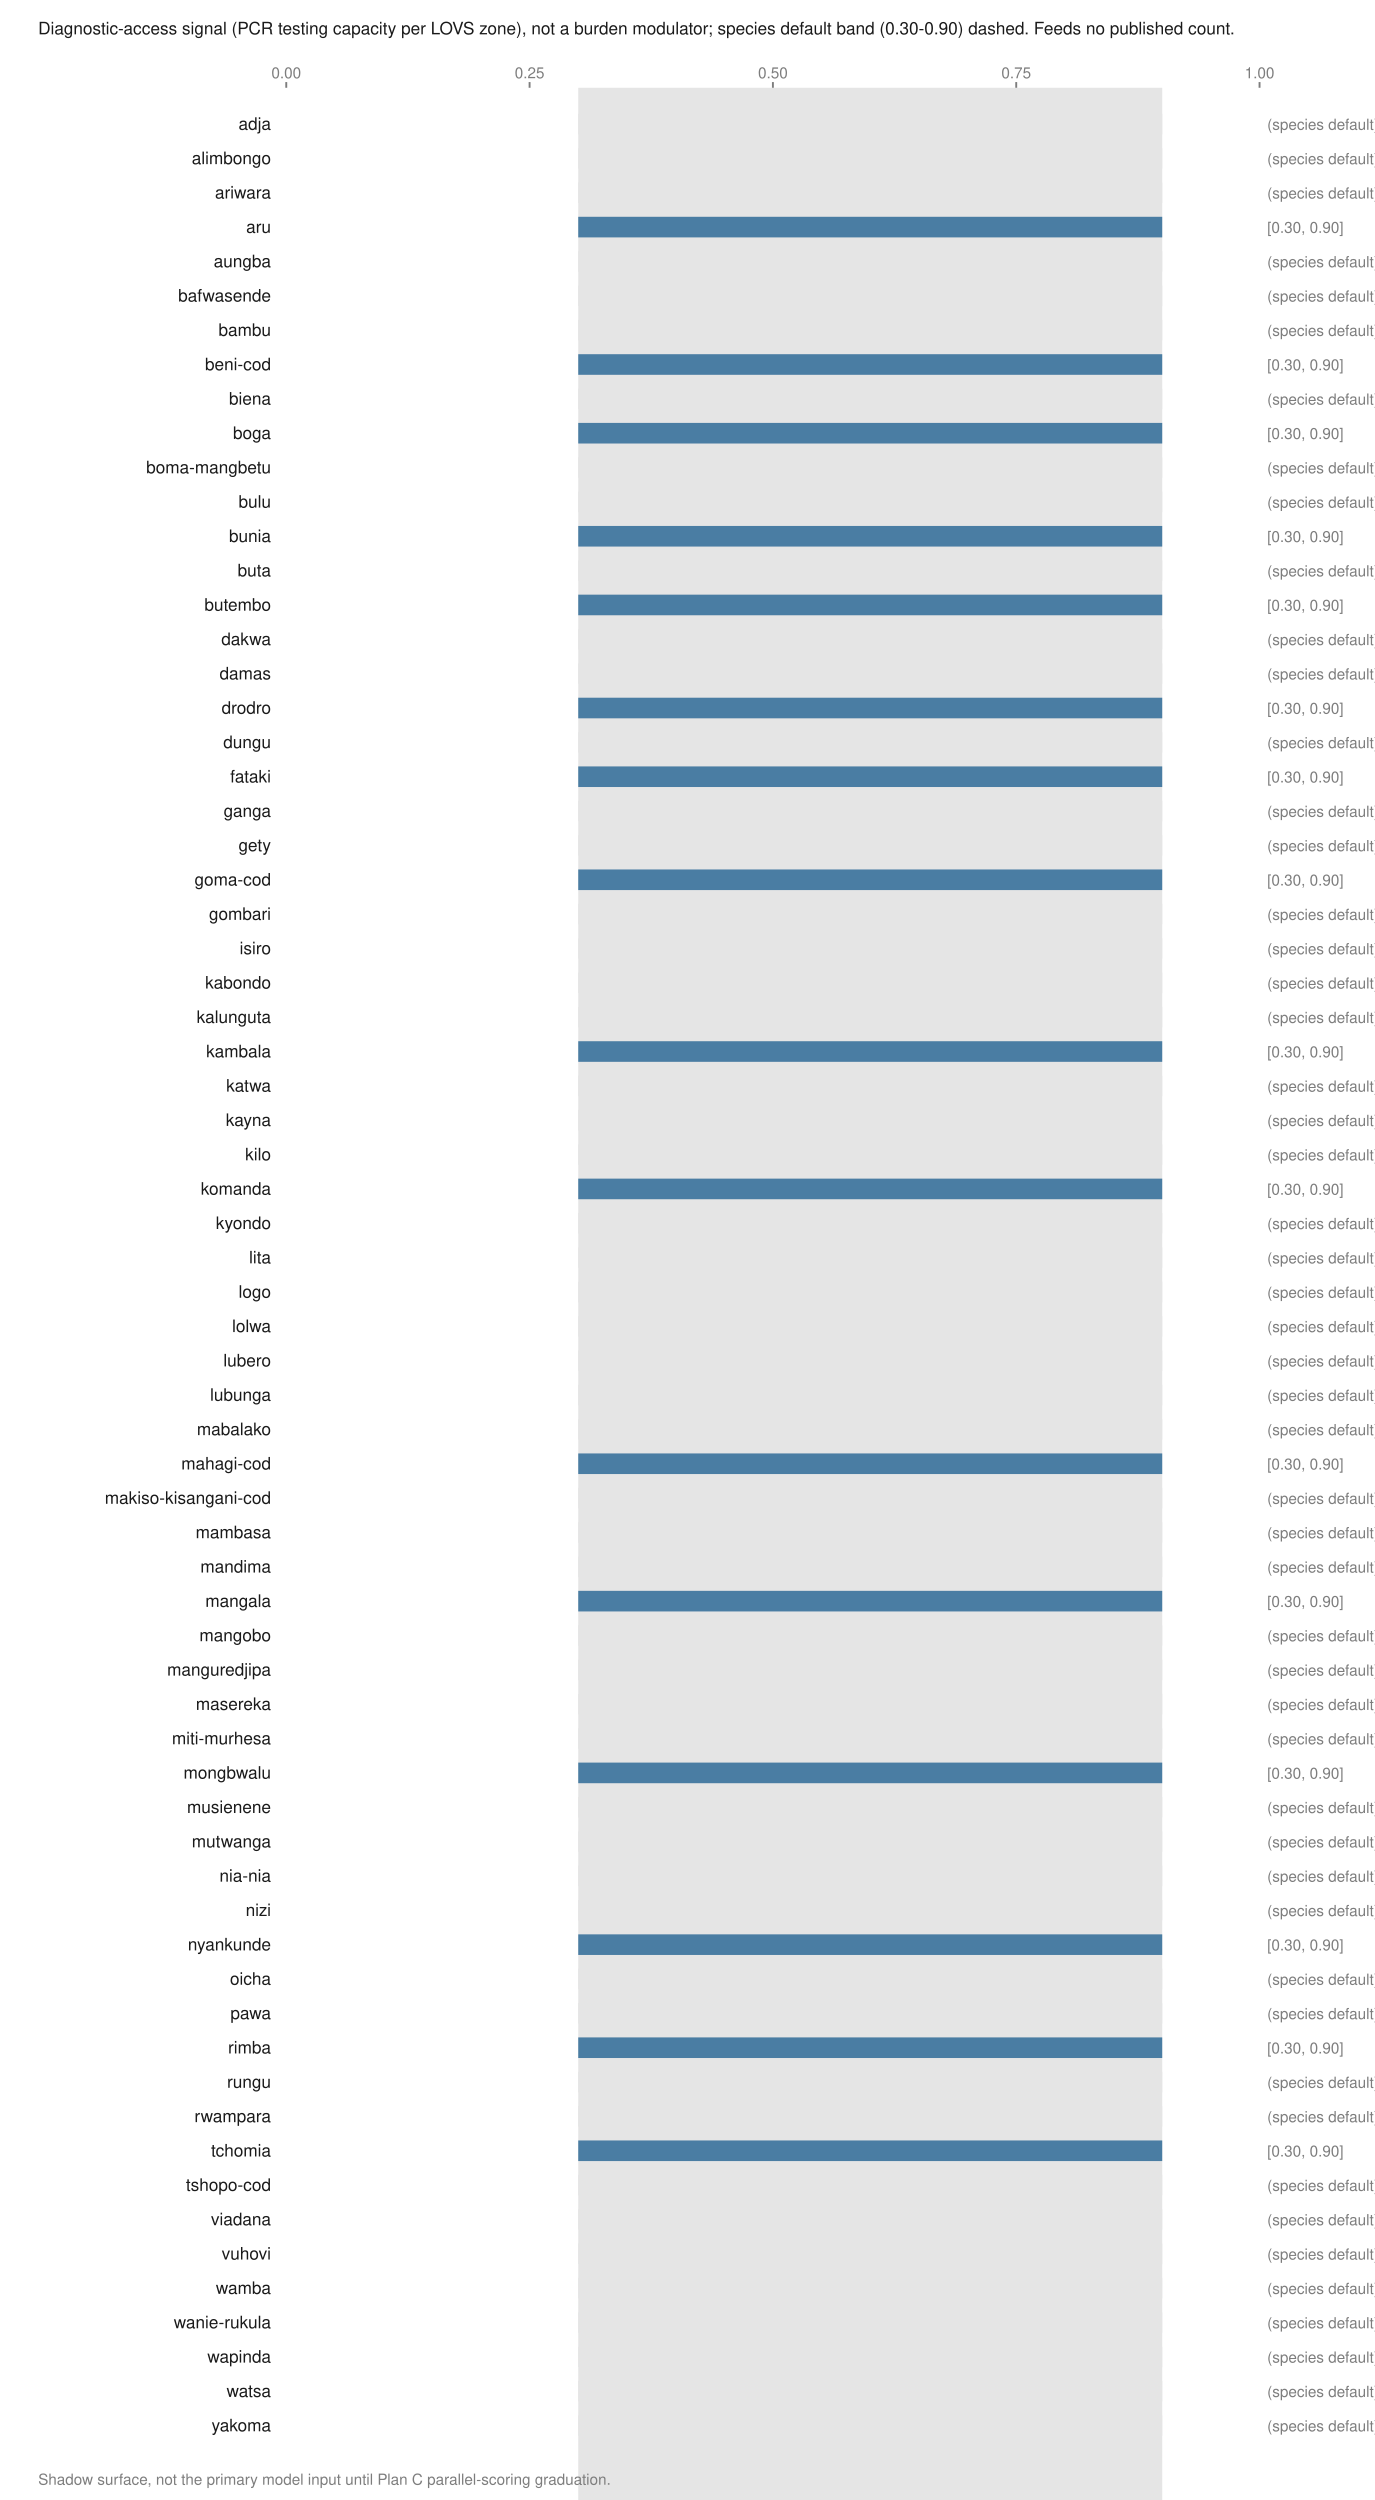
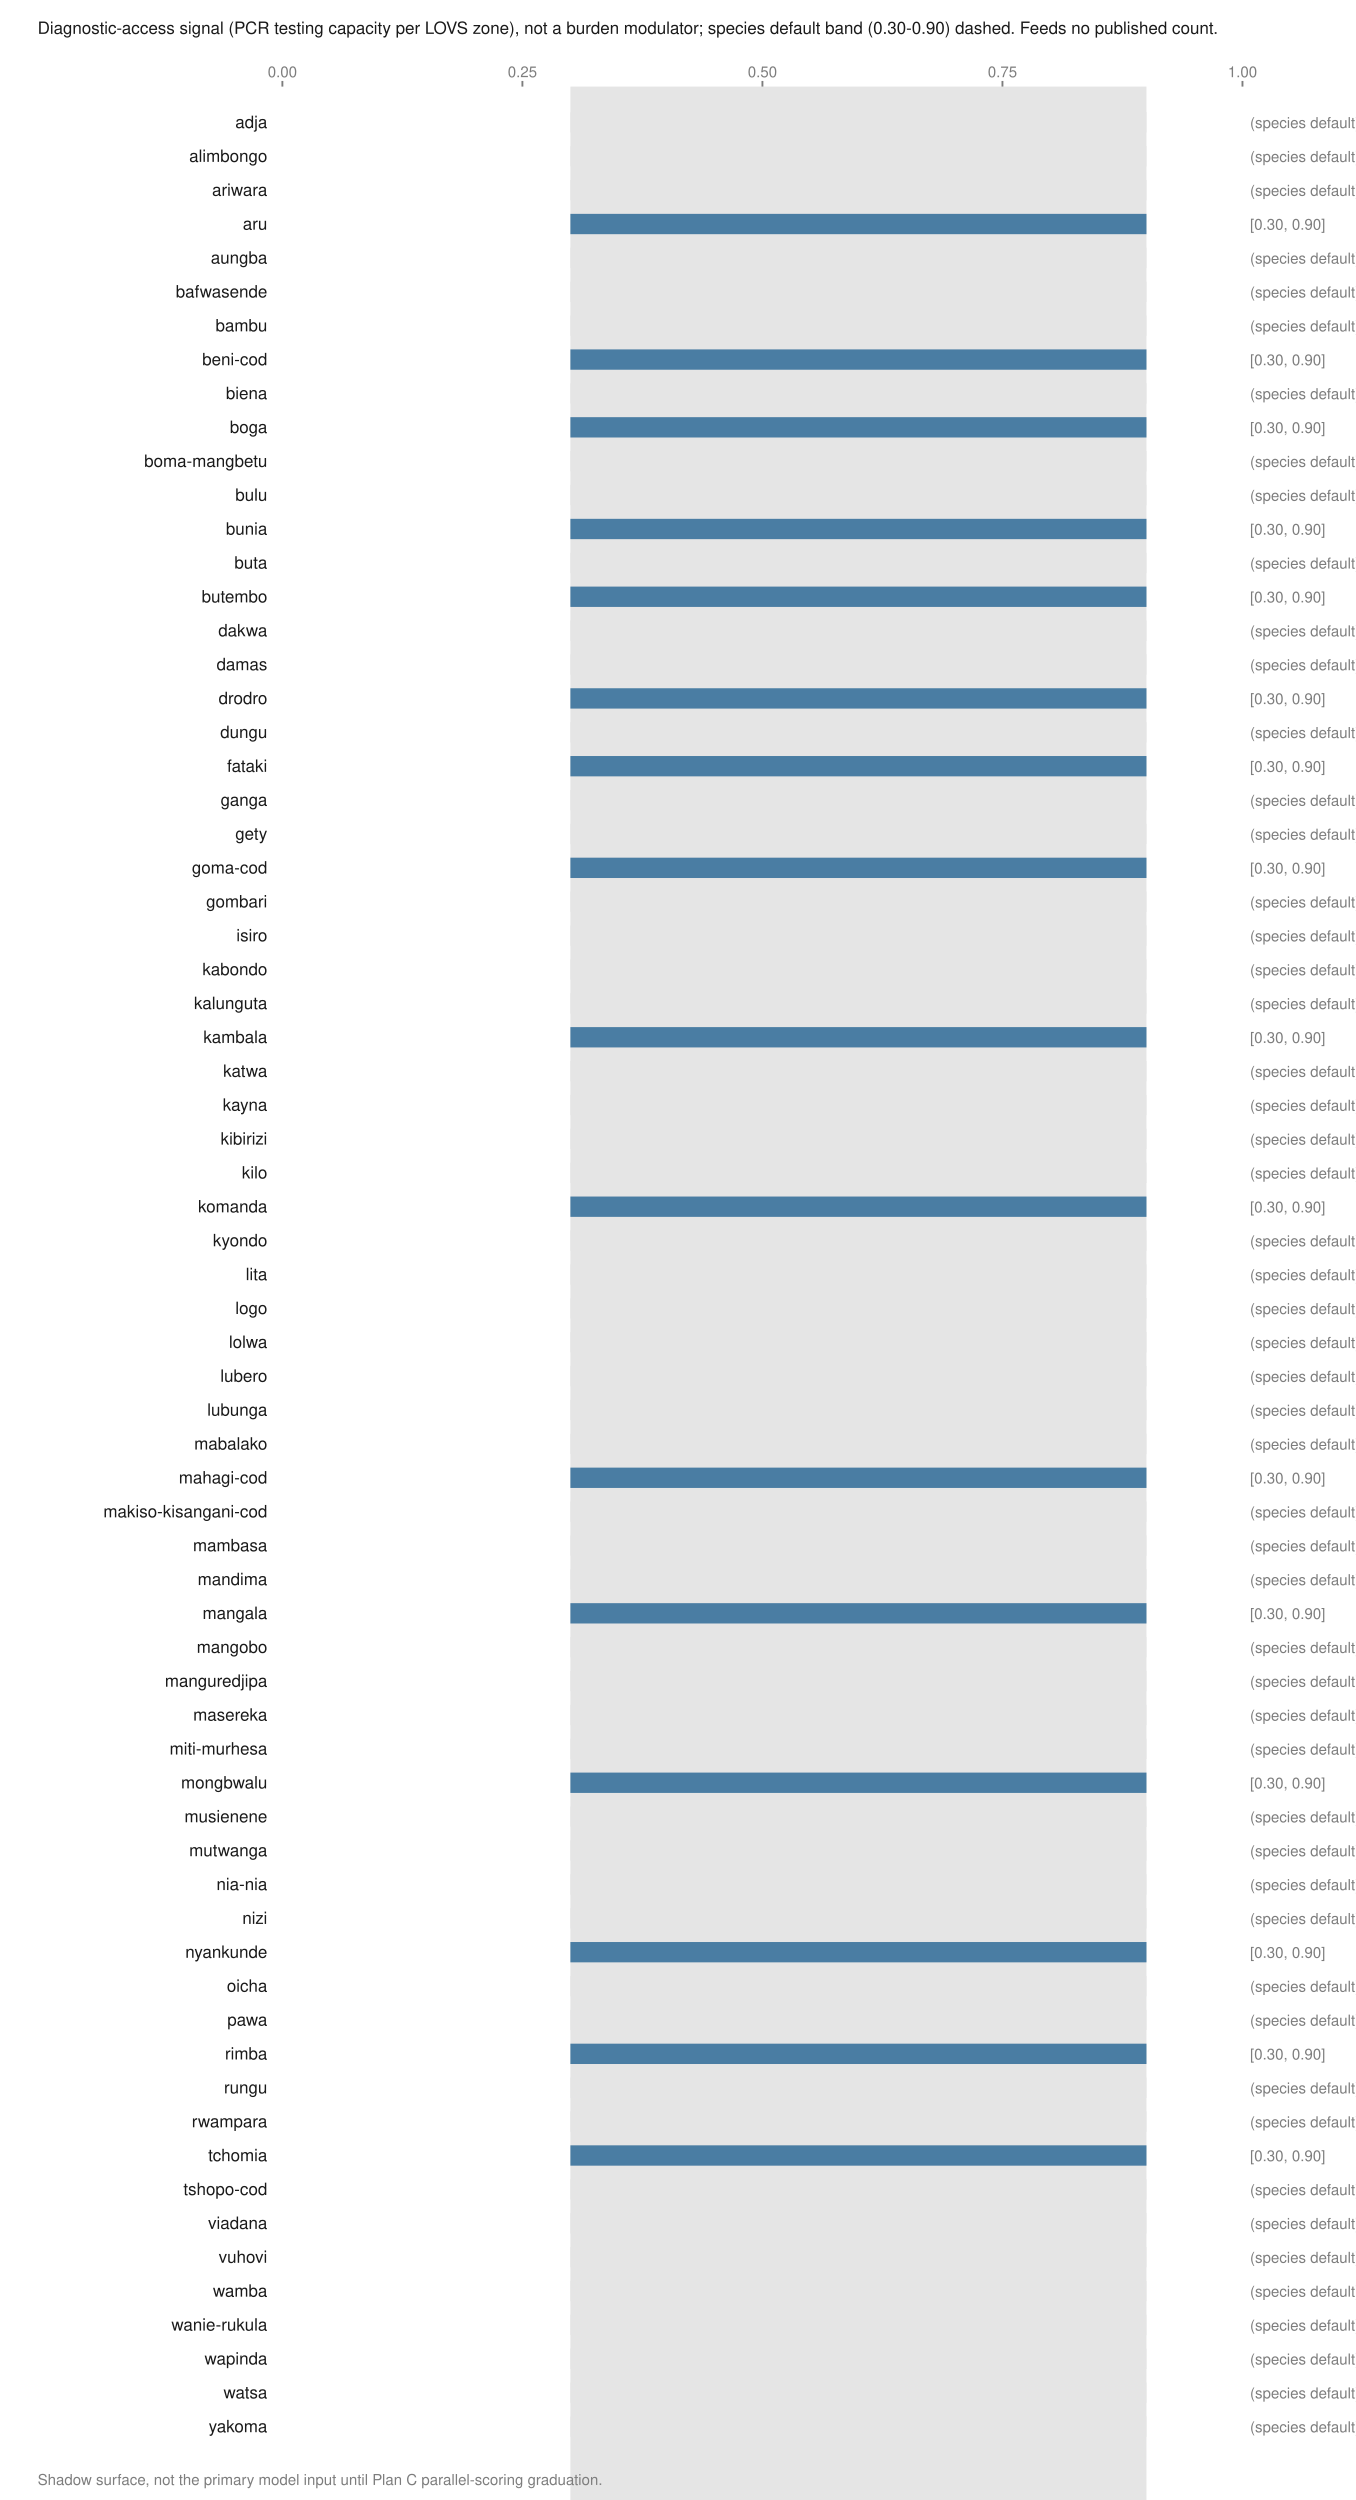
- <svg xmlns="http://www.w3.org/2000/svg" viewBox="0 0 720 1310" width="720" height="1310" role="img" aria-labelledby="t">
+ <svg xmlns="http://www.w3.org/2000/svg" viewBox="0 0 720 1328" width="720" height="1328" role="img" aria-labelledby="t">
  <text x="20.0" y="18.0" font-family="Helvetica,Arial,sans-serif" font-size="9" fill="#1a1a1a" font-weight="normal" text-anchor="start">Diagnostic-access signal (PCR testing capacity per LOVS zone), not a burden modulator; species default band (0.30-0.90) dashed. Feeds no published count.</text>
-   <rect x="303.0" y="46.0" width="306.0" height="1280.0" fill="#e5e5e5" />
+   <rect x="303.0" y="46.0" width="306.0" height="1298.0" fill="#e5e5e5" />
  <line x1="150.0" y1="43.0" x2="150.0" y2="46.0" stroke="#7d7d7d" stroke-width="1" />
  <text x="150.0" y="41.0" font-family="Helvetica,Arial,sans-serif" font-size="8" fill="#7d7d7d" font-weight="normal" text-anchor="middle">0.00</text>
  <line x1="277.5" y1="43.0" x2="277.5" y2="46.0" stroke="#7d7d7d" stroke-width="1" />
  <text x="277.5" y="41.0" font-family="Helvetica,Arial,sans-serif" font-size="8" fill="#7d7d7d" font-weight="normal" text-anchor="middle">0.25</text>
  <line x1="405.0" y1="43.0" x2="405.0" y2="46.0" stroke="#7d7d7d" stroke-width="1" />
  <text x="405.0" y="41.0" font-family="Helvetica,Arial,sans-serif" font-size="8" fill="#7d7d7d" font-weight="normal" text-anchor="middle">0.50</text>
  <line x1="532.5" y1="43.0" x2="532.5" y2="46.0" stroke="#7d7d7d" stroke-width="1" />
  <text x="532.5" y="41.0" font-family="Helvetica,Arial,sans-serif" font-size="8" fill="#7d7d7d" font-weight="normal" text-anchor="middle">0.75</text>
  <line x1="660.0" y1="43.0" x2="660.0" y2="46.0" stroke="#7d7d7d" stroke-width="1" />
  <text x="660.0" y="41.0" font-family="Helvetica,Arial,sans-serif" font-size="8" fill="#7d7d7d" font-weight="normal" text-anchor="middle">1.00</text>
  <text x="142.0" y="68.0" font-family="Helvetica,Arial,sans-serif" font-size="9" fill="#1a1a1a" font-weight="normal" text-anchor="end">adja</text>
  <rect x="303.0" y="59.6" width="306.0" height="10.8" fill="#e5e5e5" />
  <text x="664.0" y="68.0" font-family="Helvetica,Arial,sans-serif" font-size="8" fill="#7d7d7d" font-weight="normal" text-anchor="start">(species default)</text>
  <text x="142.0" y="86.0" font-family="Helvetica,Arial,sans-serif" font-size="9" fill="#1a1a1a" font-weight="normal" text-anchor="end">alimbongo</text>
  <rect x="303.0" y="77.6" width="306.0" height="10.8" fill="#e5e5e5" />
  <text x="664.0" y="86.0" font-family="Helvetica,Arial,sans-serif" font-size="8" fill="#7d7d7d" font-weight="normal" text-anchor="start">(species default)</text>
  <text x="142.0" y="104.0" font-family="Helvetica,Arial,sans-serif" font-size="9" fill="#1a1a1a" font-weight="normal" text-anchor="end">ariwara</text>
  <rect x="303.0" y="95.6" width="306.0" height="10.8" fill="#e5e5e5" />
  <text x="664.0" y="104.0" font-family="Helvetica,Arial,sans-serif" font-size="8" fill="#7d7d7d" font-weight="normal" text-anchor="start">(species default)</text>
  <text x="142.0" y="122.0" font-family="Helvetica,Arial,sans-serif" font-size="9" fill="#1a1a1a" font-weight="normal" text-anchor="end">aru</text>
  <rect x="303.0" y="113.6" width="306.0" height="10.8" fill="#4a7da3" />
  <text x="664.0" y="122.0" font-family="Helvetica,Arial,sans-serif" font-size="8" fill="#7d7d7d" font-weight="normal" text-anchor="start">[0.30, 0.90]</text>
  <text x="142.0" y="140.0" font-family="Helvetica,Arial,sans-serif" font-size="9" fill="#1a1a1a" font-weight="normal" text-anchor="end">aungba</text>
  <rect x="303.0" y="131.6" width="306.0" height="10.8" fill="#e5e5e5" />
  <text x="664.0" y="140.0" font-family="Helvetica,Arial,sans-serif" font-size="8" fill="#7d7d7d" font-weight="normal" text-anchor="start">(species default)</text>
  <text x="142.0" y="158.0" font-family="Helvetica,Arial,sans-serif" font-size="9" fill="#1a1a1a" font-weight="normal" text-anchor="end">bafwasende</text>
  <rect x="303.0" y="149.6" width="306.0" height="10.8" fill="#e5e5e5" />
  <text x="664.0" y="158.0" font-family="Helvetica,Arial,sans-serif" font-size="8" fill="#7d7d7d" font-weight="normal" text-anchor="start">(species default)</text>
  <text x="142.0" y="176.0" font-family="Helvetica,Arial,sans-serif" font-size="9" fill="#1a1a1a" font-weight="normal" text-anchor="end">bambu</text>
  <rect x="303.0" y="167.6" width="306.0" height="10.8" fill="#e5e5e5" />
  <text x="664.0" y="176.0" font-family="Helvetica,Arial,sans-serif" font-size="8" fill="#7d7d7d" font-weight="normal" text-anchor="start">(species default)</text>
  <text x="142.0" y="194.0" font-family="Helvetica,Arial,sans-serif" font-size="9" fill="#1a1a1a" font-weight="normal" text-anchor="end">beni-cod</text>
  <rect x="303.0" y="185.6" width="306.0" height="10.8" fill="#4a7da3" />
  <text x="664.0" y="194.0" font-family="Helvetica,Arial,sans-serif" font-size="8" fill="#7d7d7d" font-weight="normal" text-anchor="start">[0.30, 0.90]</text>
  <text x="142.0" y="212.0" font-family="Helvetica,Arial,sans-serif" font-size="9" fill="#1a1a1a" font-weight="normal" text-anchor="end">biena</text>
  <rect x="303.0" y="203.6" width="306.0" height="10.8" fill="#e5e5e5" />
  <text x="664.0" y="212.0" font-family="Helvetica,Arial,sans-serif" font-size="8" fill="#7d7d7d" font-weight="normal" text-anchor="start">(species default)</text>
  <text x="142.0" y="230.0" font-family="Helvetica,Arial,sans-serif" font-size="9" fill="#1a1a1a" font-weight="normal" text-anchor="end">boga</text>
  <rect x="303.0" y="221.6" width="306.0" height="10.8" fill="#4a7da3" />
  <text x="664.0" y="230.0" font-family="Helvetica,Arial,sans-serif" font-size="8" fill="#7d7d7d" font-weight="normal" text-anchor="start">[0.30, 0.90]</text>
  <text x="142.0" y="248.0" font-family="Helvetica,Arial,sans-serif" font-size="9" fill="#1a1a1a" font-weight="normal" text-anchor="end">boma-mangbetu</text>
  <rect x="303.0" y="239.6" width="306.0" height="10.8" fill="#e5e5e5" />
  <text x="664.0" y="248.0" font-family="Helvetica,Arial,sans-serif" font-size="8" fill="#7d7d7d" font-weight="normal" text-anchor="start">(species default)</text>
  <text x="142.0" y="266.0" font-family="Helvetica,Arial,sans-serif" font-size="9" fill="#1a1a1a" font-weight="normal" text-anchor="end">bulu</text>
  <rect x="303.0" y="257.6" width="306.0" height="10.8" fill="#e5e5e5" />
  <text x="664.0" y="266.0" font-family="Helvetica,Arial,sans-serif" font-size="8" fill="#7d7d7d" font-weight="normal" text-anchor="start">(species default)</text>
  <text x="142.0" y="284.0" font-family="Helvetica,Arial,sans-serif" font-size="9" fill="#1a1a1a" font-weight="normal" text-anchor="end">bunia</text>
  <rect x="303.0" y="275.6" width="306.0" height="10.8" fill="#4a7da3" />
  <text x="664.0" y="284.0" font-family="Helvetica,Arial,sans-serif" font-size="8" fill="#7d7d7d" font-weight="normal" text-anchor="start">[0.30, 0.90]</text>
  <text x="142.0" y="302.0" font-family="Helvetica,Arial,sans-serif" font-size="9" fill="#1a1a1a" font-weight="normal" text-anchor="end">buta</text>
  <rect x="303.0" y="293.6" width="306.0" height="10.8" fill="#e5e5e5" />
  <text x="664.0" y="302.0" font-family="Helvetica,Arial,sans-serif" font-size="8" fill="#7d7d7d" font-weight="normal" text-anchor="start">(species default)</text>
  <text x="142.0" y="320.0" font-family="Helvetica,Arial,sans-serif" font-size="9" fill="#1a1a1a" font-weight="normal" text-anchor="end">butembo</text>
  <rect x="303.0" y="311.6" width="306.0" height="10.8" fill="#4a7da3" />
  <text x="664.0" y="320.0" font-family="Helvetica,Arial,sans-serif" font-size="8" fill="#7d7d7d" font-weight="normal" text-anchor="start">[0.30, 0.90]</text>
  <text x="142.0" y="338.0" font-family="Helvetica,Arial,sans-serif" font-size="9" fill="#1a1a1a" font-weight="normal" text-anchor="end">dakwa</text>
  <rect x="303.0" y="329.6" width="306.0" height="10.8" fill="#e5e5e5" />
  <text x="664.0" y="338.0" font-family="Helvetica,Arial,sans-serif" font-size="8" fill="#7d7d7d" font-weight="normal" text-anchor="start">(species default)</text>
  <text x="142.0" y="356.0" font-family="Helvetica,Arial,sans-serif" font-size="9" fill="#1a1a1a" font-weight="normal" text-anchor="end">damas</text>
  <rect x="303.0" y="347.6" width="306.0" height="10.8" fill="#e5e5e5" />
  <text x="664.0" y="356.0" font-family="Helvetica,Arial,sans-serif" font-size="8" fill="#7d7d7d" font-weight="normal" text-anchor="start">(species default)</text>
  <text x="142.0" y="374.0" font-family="Helvetica,Arial,sans-serif" font-size="9" fill="#1a1a1a" font-weight="normal" text-anchor="end">drodro</text>
  <rect x="303.0" y="365.6" width="306.0" height="10.8" fill="#4a7da3" />
  <text x="664.0" y="374.0" font-family="Helvetica,Arial,sans-serif" font-size="8" fill="#7d7d7d" font-weight="normal" text-anchor="start">[0.30, 0.90]</text>
  <text x="142.0" y="392.0" font-family="Helvetica,Arial,sans-serif" font-size="9" fill="#1a1a1a" font-weight="normal" text-anchor="end">dungu</text>
  <rect x="303.0" y="383.6" width="306.0" height="10.8" fill="#e5e5e5" />
  <text x="664.0" y="392.0" font-family="Helvetica,Arial,sans-serif" font-size="8" fill="#7d7d7d" font-weight="normal" text-anchor="start">(species default)</text>
  <text x="142.0" y="410.0" font-family="Helvetica,Arial,sans-serif" font-size="9" fill="#1a1a1a" font-weight="normal" text-anchor="end">fataki</text>
  <rect x="303.0" y="401.6" width="306.0" height="10.8" fill="#4a7da3" />
  <text x="664.0" y="410.0" font-family="Helvetica,Arial,sans-serif" font-size="8" fill="#7d7d7d" font-weight="normal" text-anchor="start">[0.30, 0.90]</text>
  <text x="142.0" y="428.0" font-family="Helvetica,Arial,sans-serif" font-size="9" fill="#1a1a1a" font-weight="normal" text-anchor="end">ganga</text>
  <rect x="303.0" y="419.6" width="306.0" height="10.8" fill="#e5e5e5" />
  <text x="664.0" y="428.0" font-family="Helvetica,Arial,sans-serif" font-size="8" fill="#7d7d7d" font-weight="normal" text-anchor="start">(species default)</text>
  <text x="142.0" y="446.0" font-family="Helvetica,Arial,sans-serif" font-size="9" fill="#1a1a1a" font-weight="normal" text-anchor="end">gety</text>
  <rect x="303.0" y="437.6" width="306.0" height="10.8" fill="#e5e5e5" />
  <text x="664.0" y="446.0" font-family="Helvetica,Arial,sans-serif" font-size="8" fill="#7d7d7d" font-weight="normal" text-anchor="start">(species default)</text>
  <text x="142.0" y="464.0" font-family="Helvetica,Arial,sans-serif" font-size="9" fill="#1a1a1a" font-weight="normal" text-anchor="end">goma-cod</text>
  <rect x="303.0" y="455.6" width="306.0" height="10.8" fill="#4a7da3" />
  <text x="664.0" y="464.0" font-family="Helvetica,Arial,sans-serif" font-size="8" fill="#7d7d7d" font-weight="normal" text-anchor="start">[0.30, 0.90]</text>
  <text x="142.0" y="482.0" font-family="Helvetica,Arial,sans-serif" font-size="9" fill="#1a1a1a" font-weight="normal" text-anchor="end">gombari</text>
  <rect x="303.0" y="473.6" width="306.0" height="10.8" fill="#e5e5e5" />
  <text x="664.0" y="482.0" font-family="Helvetica,Arial,sans-serif" font-size="8" fill="#7d7d7d" font-weight="normal" text-anchor="start">(species default)</text>
  <text x="142.0" y="500.0" font-family="Helvetica,Arial,sans-serif" font-size="9" fill="#1a1a1a" font-weight="normal" text-anchor="end">isiro</text>
  <rect x="303.0" y="491.6" width="306.0" height="10.8" fill="#e5e5e5" />
  <text x="664.0" y="500.0" font-family="Helvetica,Arial,sans-serif" font-size="8" fill="#7d7d7d" font-weight="normal" text-anchor="start">(species default)</text>
  <text x="142.0" y="518.0" font-family="Helvetica,Arial,sans-serif" font-size="9" fill="#1a1a1a" font-weight="normal" text-anchor="end">kabondo</text>
  <rect x="303.0" y="509.6" width="306.0" height="10.8" fill="#e5e5e5" />
  <text x="664.0" y="518.0" font-family="Helvetica,Arial,sans-serif" font-size="8" fill="#7d7d7d" font-weight="normal" text-anchor="start">(species default)</text>
  <text x="142.0" y="536.0" font-family="Helvetica,Arial,sans-serif" font-size="9" fill="#1a1a1a" font-weight="normal" text-anchor="end">kalunguta</text>
  <rect x="303.0" y="527.6" width="306.0" height="10.8" fill="#e5e5e5" />
  <text x="664.0" y="536.0" font-family="Helvetica,Arial,sans-serif" font-size="8" fill="#7d7d7d" font-weight="normal" text-anchor="start">(species default)</text>
  <text x="142.0" y="554.0" font-family="Helvetica,Arial,sans-serif" font-size="9" fill="#1a1a1a" font-weight="normal" text-anchor="end">kambala</text>
  <rect x="303.0" y="545.6" width="306.0" height="10.8" fill="#4a7da3" />
  <text x="664.0" y="554.0" font-family="Helvetica,Arial,sans-serif" font-size="8" fill="#7d7d7d" font-weight="normal" text-anchor="start">[0.30, 0.90]</text>
  <text x="142.0" y="572.0" font-family="Helvetica,Arial,sans-serif" font-size="9" fill="#1a1a1a" font-weight="normal" text-anchor="end">katwa</text>
  <rect x="303.0" y="563.6" width="306.0" height="10.8" fill="#e5e5e5" />
  <text x="664.0" y="572.0" font-family="Helvetica,Arial,sans-serif" font-size="8" fill="#7d7d7d" font-weight="normal" text-anchor="start">(species default)</text>
  <text x="142.0" y="590.0" font-family="Helvetica,Arial,sans-serif" font-size="9" fill="#1a1a1a" font-weight="normal" text-anchor="end">kayna</text>
  <rect x="303.0" y="581.6" width="306.0" height="10.8" fill="#e5e5e5" />
  <text x="664.0" y="590.0" font-family="Helvetica,Arial,sans-serif" font-size="8" fill="#7d7d7d" font-weight="normal" text-anchor="start">(species default)</text>
-   <text x="142.0" y="608.0" font-family="Helvetica,Arial,sans-serif" font-size="9" fill="#1a1a1a" font-weight="normal" text-anchor="end">kilo</text>
+   <text x="142.0" y="608.0" font-family="Helvetica,Arial,sans-serif" font-size="9" fill="#1a1a1a" font-weight="normal" text-anchor="end">kibirizi</text>
  <rect x="303.0" y="599.6" width="306.0" height="10.8" fill="#e5e5e5" />
  <text x="664.0" y="608.0" font-family="Helvetica,Arial,sans-serif" font-size="8" fill="#7d7d7d" font-weight="normal" text-anchor="start">(species default)</text>
-   <text x="142.0" y="626.0" font-family="Helvetica,Arial,sans-serif" font-size="9" fill="#1a1a1a" font-weight="normal" text-anchor="end">komanda</text>
-   <rect x="303.0" y="617.6" width="306.0" height="10.8" fill="#4a7da3" />
-   <text x="664.0" y="626.0" font-family="Helvetica,Arial,sans-serif" font-size="8" fill="#7d7d7d" font-weight="normal" text-anchor="start">[0.30, 0.90]</text>
-   <text x="142.0" y="644.0" font-family="Helvetica,Arial,sans-serif" font-size="9" fill="#1a1a1a" font-weight="normal" text-anchor="end">kyondo</text>
-   <rect x="303.0" y="635.6" width="306.0" height="10.8" fill="#e5e5e5" />
-   <text x="664.0" y="644.0" font-family="Helvetica,Arial,sans-serif" font-size="8" fill="#7d7d7d" font-weight="normal" text-anchor="start">(species default)</text>
-   <text x="142.0" y="662.0" font-family="Helvetica,Arial,sans-serif" font-size="9" fill="#1a1a1a" font-weight="normal" text-anchor="end">lita</text>
+   <text x="142.0" y="626.0" font-family="Helvetica,Arial,sans-serif" font-size="9" fill="#1a1a1a" font-weight="normal" text-anchor="end">kilo</text>
+   <rect x="303.0" y="617.6" width="306.0" height="10.8" fill="#e5e5e5" />
+   <text x="664.0" y="626.0" font-family="Helvetica,Arial,sans-serif" font-size="8" fill="#7d7d7d" font-weight="normal" text-anchor="start">(species default)</text>
+   <text x="142.0" y="644.0" font-family="Helvetica,Arial,sans-serif" font-size="9" fill="#1a1a1a" font-weight="normal" text-anchor="end">komanda</text>
+   <rect x="303.0" y="635.6" width="306.0" height="10.8" fill="#4a7da3" />
+   <text x="664.0" y="644.0" font-family="Helvetica,Arial,sans-serif" font-size="8" fill="#7d7d7d" font-weight="normal" text-anchor="start">[0.30, 0.90]</text>
+   <text x="142.0" y="662.0" font-family="Helvetica,Arial,sans-serif" font-size="9" fill="#1a1a1a" font-weight="normal" text-anchor="end">kyondo</text>
  <rect x="303.0" y="653.6" width="306.0" height="10.8" fill="#e5e5e5" />
  <text x="664.0" y="662.0" font-family="Helvetica,Arial,sans-serif" font-size="8" fill="#7d7d7d" font-weight="normal" text-anchor="start">(species default)</text>
-   <text x="142.0" y="680.0" font-family="Helvetica,Arial,sans-serif" font-size="9" fill="#1a1a1a" font-weight="normal" text-anchor="end">logo</text>
+   <text x="142.0" y="680.0" font-family="Helvetica,Arial,sans-serif" font-size="9" fill="#1a1a1a" font-weight="normal" text-anchor="end">lita</text>
  <rect x="303.0" y="671.6" width="306.0" height="10.8" fill="#e5e5e5" />
  <text x="664.0" y="680.0" font-family="Helvetica,Arial,sans-serif" font-size="8" fill="#7d7d7d" font-weight="normal" text-anchor="start">(species default)</text>
-   <text x="142.0" y="698.0" font-family="Helvetica,Arial,sans-serif" font-size="9" fill="#1a1a1a" font-weight="normal" text-anchor="end">lolwa</text>
+   <text x="142.0" y="698.0" font-family="Helvetica,Arial,sans-serif" font-size="9" fill="#1a1a1a" font-weight="normal" text-anchor="end">logo</text>
  <rect x="303.0" y="689.6" width="306.0" height="10.8" fill="#e5e5e5" />
  <text x="664.0" y="698.0" font-family="Helvetica,Arial,sans-serif" font-size="8" fill="#7d7d7d" font-weight="normal" text-anchor="start">(species default)</text>
-   <text x="142.0" y="716.0" font-family="Helvetica,Arial,sans-serif" font-size="9" fill="#1a1a1a" font-weight="normal" text-anchor="end">lubero</text>
+   <text x="142.0" y="716.0" font-family="Helvetica,Arial,sans-serif" font-size="9" fill="#1a1a1a" font-weight="normal" text-anchor="end">lolwa</text>
  <rect x="303.0" y="707.6" width="306.0" height="10.8" fill="#e5e5e5" />
  <text x="664.0" y="716.0" font-family="Helvetica,Arial,sans-serif" font-size="8" fill="#7d7d7d" font-weight="normal" text-anchor="start">(species default)</text>
-   <text x="142.0" y="734.0" font-family="Helvetica,Arial,sans-serif" font-size="9" fill="#1a1a1a" font-weight="normal" text-anchor="end">lubunga</text>
+   <text x="142.0" y="734.0" font-family="Helvetica,Arial,sans-serif" font-size="9" fill="#1a1a1a" font-weight="normal" text-anchor="end">lubero</text>
  <rect x="303.0" y="725.6" width="306.0" height="10.8" fill="#e5e5e5" />
  <text x="664.0" y="734.0" font-family="Helvetica,Arial,sans-serif" font-size="8" fill="#7d7d7d" font-weight="normal" text-anchor="start">(species default)</text>
-   <text x="142.0" y="752.0" font-family="Helvetica,Arial,sans-serif" font-size="9" fill="#1a1a1a" font-weight="normal" text-anchor="end">mabalako</text>
+   <text x="142.0" y="752.0" font-family="Helvetica,Arial,sans-serif" font-size="9" fill="#1a1a1a" font-weight="normal" text-anchor="end">lubunga</text>
  <rect x="303.0" y="743.6" width="306.0" height="10.8" fill="#e5e5e5" />
  <text x="664.0" y="752.0" font-family="Helvetica,Arial,sans-serif" font-size="8" fill="#7d7d7d" font-weight="normal" text-anchor="start">(species default)</text>
-   <text x="142.0" y="770.0" font-family="Helvetica,Arial,sans-serif" font-size="9" fill="#1a1a1a" font-weight="normal" text-anchor="end">mahagi-cod</text>
-   <rect x="303.0" y="761.6" width="306.0" height="10.8" fill="#4a7da3" />
-   <text x="664.0" y="770.0" font-family="Helvetica,Arial,sans-serif" font-size="8" fill="#7d7d7d" font-weight="normal" text-anchor="start">[0.30, 0.90]</text>
-   <text x="142.0" y="788.0" font-family="Helvetica,Arial,sans-serif" font-size="9" fill="#1a1a1a" font-weight="normal" text-anchor="end">makiso-kisangani-cod</text>
-   <rect x="303.0" y="779.6" width="306.0" height="10.8" fill="#e5e5e5" />
-   <text x="664.0" y="788.0" font-family="Helvetica,Arial,sans-serif" font-size="8" fill="#7d7d7d" font-weight="normal" text-anchor="start">(species default)</text>
-   <text x="142.0" y="806.0" font-family="Helvetica,Arial,sans-serif" font-size="9" fill="#1a1a1a" font-weight="normal" text-anchor="end">mambasa</text>
+   <text x="142.0" y="770.0" font-family="Helvetica,Arial,sans-serif" font-size="9" fill="#1a1a1a" font-weight="normal" text-anchor="end">mabalako</text>
+   <rect x="303.0" y="761.6" width="306.0" height="10.8" fill="#e5e5e5" />
+   <text x="664.0" y="770.0" font-family="Helvetica,Arial,sans-serif" font-size="8" fill="#7d7d7d" font-weight="normal" text-anchor="start">(species default)</text>
+   <text x="142.0" y="788.0" font-family="Helvetica,Arial,sans-serif" font-size="9" fill="#1a1a1a" font-weight="normal" text-anchor="end">mahagi-cod</text>
+   <rect x="303.0" y="779.6" width="306.0" height="10.8" fill="#4a7da3" />
+   <text x="664.0" y="788.0" font-family="Helvetica,Arial,sans-serif" font-size="8" fill="#7d7d7d" font-weight="normal" text-anchor="start">[0.30, 0.90]</text>
+   <text x="142.0" y="806.0" font-family="Helvetica,Arial,sans-serif" font-size="9" fill="#1a1a1a" font-weight="normal" text-anchor="end">makiso-kisangani-cod</text>
  <rect x="303.0" y="797.6" width="306.0" height="10.8" fill="#e5e5e5" />
  <text x="664.0" y="806.0" font-family="Helvetica,Arial,sans-serif" font-size="8" fill="#7d7d7d" font-weight="normal" text-anchor="start">(species default)</text>
-   <text x="142.0" y="824.0" font-family="Helvetica,Arial,sans-serif" font-size="9" fill="#1a1a1a" font-weight="normal" text-anchor="end">mandima</text>
+   <text x="142.0" y="824.0" font-family="Helvetica,Arial,sans-serif" font-size="9" fill="#1a1a1a" font-weight="normal" text-anchor="end">mambasa</text>
  <rect x="303.0" y="815.6" width="306.0" height="10.8" fill="#e5e5e5" />
  <text x="664.0" y="824.0" font-family="Helvetica,Arial,sans-serif" font-size="8" fill="#7d7d7d" font-weight="normal" text-anchor="start">(species default)</text>
-   <text x="142.0" y="842.0" font-family="Helvetica,Arial,sans-serif" font-size="9" fill="#1a1a1a" font-weight="normal" text-anchor="end">mangala</text>
-   <rect x="303.0" y="833.6" width="306.0" height="10.8" fill="#4a7da3" />
-   <text x="664.0" y="842.0" font-family="Helvetica,Arial,sans-serif" font-size="8" fill="#7d7d7d" font-weight="normal" text-anchor="start">[0.30, 0.90]</text>
-   <text x="142.0" y="860.0" font-family="Helvetica,Arial,sans-serif" font-size="9" fill="#1a1a1a" font-weight="normal" text-anchor="end">mangobo</text>
-   <rect x="303.0" y="851.6" width="306.0" height="10.8" fill="#e5e5e5" />
-   <text x="664.0" y="860.0" font-family="Helvetica,Arial,sans-serif" font-size="8" fill="#7d7d7d" font-weight="normal" text-anchor="start">(species default)</text>
-   <text x="142.0" y="878.0" font-family="Helvetica,Arial,sans-serif" font-size="9" fill="#1a1a1a" font-weight="normal" text-anchor="end">manguredjipa</text>
+   <text x="142.0" y="842.0" font-family="Helvetica,Arial,sans-serif" font-size="9" fill="#1a1a1a" font-weight="normal" text-anchor="end">mandima</text>
+   <rect x="303.0" y="833.6" width="306.0" height="10.8" fill="#e5e5e5" />
+   <text x="664.0" y="842.0" font-family="Helvetica,Arial,sans-serif" font-size="8" fill="#7d7d7d" font-weight="normal" text-anchor="start">(species default)</text>
+   <text x="142.0" y="860.0" font-family="Helvetica,Arial,sans-serif" font-size="9" fill="#1a1a1a" font-weight="normal" text-anchor="end">mangala</text>
+   <rect x="303.0" y="851.6" width="306.0" height="10.8" fill="#4a7da3" />
+   <text x="664.0" y="860.0" font-family="Helvetica,Arial,sans-serif" font-size="8" fill="#7d7d7d" font-weight="normal" text-anchor="start">[0.30, 0.90]</text>
+   <text x="142.0" y="878.0" font-family="Helvetica,Arial,sans-serif" font-size="9" fill="#1a1a1a" font-weight="normal" text-anchor="end">mangobo</text>
  <rect x="303.0" y="869.6" width="306.0" height="10.8" fill="#e5e5e5" />
  <text x="664.0" y="878.0" font-family="Helvetica,Arial,sans-serif" font-size="8" fill="#7d7d7d" font-weight="normal" text-anchor="start">(species default)</text>
-   <text x="142.0" y="896.0" font-family="Helvetica,Arial,sans-serif" font-size="9" fill="#1a1a1a" font-weight="normal" text-anchor="end">masereka</text>
+   <text x="142.0" y="896.0" font-family="Helvetica,Arial,sans-serif" font-size="9" fill="#1a1a1a" font-weight="normal" text-anchor="end">manguredjipa</text>
  <rect x="303.0" y="887.6" width="306.0" height="10.8" fill="#e5e5e5" />
  <text x="664.0" y="896.0" font-family="Helvetica,Arial,sans-serif" font-size="8" fill="#7d7d7d" font-weight="normal" text-anchor="start">(species default)</text>
-   <text x="142.0" y="914.0" font-family="Helvetica,Arial,sans-serif" font-size="9" fill="#1a1a1a" font-weight="normal" text-anchor="end">miti-murhesa</text>
+   <text x="142.0" y="914.0" font-family="Helvetica,Arial,sans-serif" font-size="9" fill="#1a1a1a" font-weight="normal" text-anchor="end">masereka</text>
  <rect x="303.0" y="905.6" width="306.0" height="10.8" fill="#e5e5e5" />
  <text x="664.0" y="914.0" font-family="Helvetica,Arial,sans-serif" font-size="8" fill="#7d7d7d" font-weight="normal" text-anchor="start">(species default)</text>
-   <text x="142.0" y="932.0" font-family="Helvetica,Arial,sans-serif" font-size="9" fill="#1a1a1a" font-weight="normal" text-anchor="end">mongbwalu</text>
-   <rect x="303.0" y="923.6" width="306.0" height="10.8" fill="#4a7da3" />
-   <text x="664.0" y="932.0" font-family="Helvetica,Arial,sans-serif" font-size="8" fill="#7d7d7d" font-weight="normal" text-anchor="start">[0.30, 0.90]</text>
-   <text x="142.0" y="950.0" font-family="Helvetica,Arial,sans-serif" font-size="9" fill="#1a1a1a" font-weight="normal" text-anchor="end">musienene</text>
-   <rect x="303.0" y="941.6" width="306.0" height="10.8" fill="#e5e5e5" />
-   <text x="664.0" y="950.0" font-family="Helvetica,Arial,sans-serif" font-size="8" fill="#7d7d7d" font-weight="normal" text-anchor="start">(species default)</text>
-   <text x="142.0" y="968.0" font-family="Helvetica,Arial,sans-serif" font-size="9" fill="#1a1a1a" font-weight="normal" text-anchor="end">mutwanga</text>
+   <text x="142.0" y="932.0" font-family="Helvetica,Arial,sans-serif" font-size="9" fill="#1a1a1a" font-weight="normal" text-anchor="end">miti-murhesa</text>
+   <rect x="303.0" y="923.6" width="306.0" height="10.8" fill="#e5e5e5" />
+   <text x="664.0" y="932.0" font-family="Helvetica,Arial,sans-serif" font-size="8" fill="#7d7d7d" font-weight="normal" text-anchor="start">(species default)</text>
+   <text x="142.0" y="950.0" font-family="Helvetica,Arial,sans-serif" font-size="9" fill="#1a1a1a" font-weight="normal" text-anchor="end">mongbwalu</text>
+   <rect x="303.0" y="941.6" width="306.0" height="10.8" fill="#4a7da3" />
+   <text x="664.0" y="950.0" font-family="Helvetica,Arial,sans-serif" font-size="8" fill="#7d7d7d" font-weight="normal" text-anchor="start">[0.30, 0.90]</text>
+   <text x="142.0" y="968.0" font-family="Helvetica,Arial,sans-serif" font-size="9" fill="#1a1a1a" font-weight="normal" text-anchor="end">musienene</text>
  <rect x="303.0" y="959.6" width="306.0" height="10.8" fill="#e5e5e5" />
  <text x="664.0" y="968.0" font-family="Helvetica,Arial,sans-serif" font-size="8" fill="#7d7d7d" font-weight="normal" text-anchor="start">(species default)</text>
-   <text x="142.0" y="986.0" font-family="Helvetica,Arial,sans-serif" font-size="9" fill="#1a1a1a" font-weight="normal" text-anchor="end">nia-nia</text>
+   <text x="142.0" y="986.0" font-family="Helvetica,Arial,sans-serif" font-size="9" fill="#1a1a1a" font-weight="normal" text-anchor="end">mutwanga</text>
  <rect x="303.0" y="977.6" width="306.0" height="10.8" fill="#e5e5e5" />
  <text x="664.0" y="986.0" font-family="Helvetica,Arial,sans-serif" font-size="8" fill="#7d7d7d" font-weight="normal" text-anchor="start">(species default)</text>
-   <text x="142.0" y="1004.0" font-family="Helvetica,Arial,sans-serif" font-size="9" fill="#1a1a1a" font-weight="normal" text-anchor="end">nizi</text>
+   <text x="142.0" y="1004.0" font-family="Helvetica,Arial,sans-serif" font-size="9" fill="#1a1a1a" font-weight="normal" text-anchor="end">nia-nia</text>
  <rect x="303.0" y="995.6" width="306.0" height="10.8" fill="#e5e5e5" />
  <text x="664.0" y="1004.0" font-family="Helvetica,Arial,sans-serif" font-size="8" fill="#7d7d7d" font-weight="normal" text-anchor="start">(species default)</text>
-   <text x="142.0" y="1022.0" font-family="Helvetica,Arial,sans-serif" font-size="9" fill="#1a1a1a" font-weight="normal" text-anchor="end">nyankunde</text>
-   <rect x="303.0" y="1013.6" width="306.0" height="10.8" fill="#4a7da3" />
-   <text x="664.0" y="1022.0" font-family="Helvetica,Arial,sans-serif" font-size="8" fill="#7d7d7d" font-weight="normal" text-anchor="start">[0.30, 0.90]</text>
-   <text x="142.0" y="1040.0" font-family="Helvetica,Arial,sans-serif" font-size="9" fill="#1a1a1a" font-weight="normal" text-anchor="end">oicha</text>
-   <rect x="303.0" y="1031.6" width="306.0" height="10.8" fill="#e5e5e5" />
-   <text x="664.0" y="1040.0" font-family="Helvetica,Arial,sans-serif" font-size="8" fill="#7d7d7d" font-weight="normal" text-anchor="start">(species default)</text>
-   <text x="142.0" y="1058.0" font-family="Helvetica,Arial,sans-serif" font-size="9" fill="#1a1a1a" font-weight="normal" text-anchor="end">pawa</text>
+   <text x="142.0" y="1022.0" font-family="Helvetica,Arial,sans-serif" font-size="9" fill="#1a1a1a" font-weight="normal" text-anchor="end">nizi</text>
+   <rect x="303.0" y="1013.6" width="306.0" height="10.8" fill="#e5e5e5" />
+   <text x="664.0" y="1022.0" font-family="Helvetica,Arial,sans-serif" font-size="8" fill="#7d7d7d" font-weight="normal" text-anchor="start">(species default)</text>
+   <text x="142.0" y="1040.0" font-family="Helvetica,Arial,sans-serif" font-size="9" fill="#1a1a1a" font-weight="normal" text-anchor="end">nyankunde</text>
+   <rect x="303.0" y="1031.6" width="306.0" height="10.8" fill="#4a7da3" />
+   <text x="664.0" y="1040.0" font-family="Helvetica,Arial,sans-serif" font-size="8" fill="#7d7d7d" font-weight="normal" text-anchor="start">[0.30, 0.90]</text>
+   <text x="142.0" y="1058.0" font-family="Helvetica,Arial,sans-serif" font-size="9" fill="#1a1a1a" font-weight="normal" text-anchor="end">oicha</text>
  <rect x="303.0" y="1049.6" width="306.0" height="10.8" fill="#e5e5e5" />
  <text x="664.0" y="1058.0" font-family="Helvetica,Arial,sans-serif" font-size="8" fill="#7d7d7d" font-weight="normal" text-anchor="start">(species default)</text>
-   <text x="142.0" y="1076.0" font-family="Helvetica,Arial,sans-serif" font-size="9" fill="#1a1a1a" font-weight="normal" text-anchor="end">rimba</text>
-   <rect x="303.0" y="1067.6" width="306.0" height="10.8" fill="#4a7da3" />
-   <text x="664.0" y="1076.0" font-family="Helvetica,Arial,sans-serif" font-size="8" fill="#7d7d7d" font-weight="normal" text-anchor="start">[0.30, 0.90]</text>
-   <text x="142.0" y="1094.0" font-family="Helvetica,Arial,sans-serif" font-size="9" fill="#1a1a1a" font-weight="normal" text-anchor="end">rungu</text>
-   <rect x="303.0" y="1085.6" width="306.0" height="10.8" fill="#e5e5e5" />
-   <text x="664.0" y="1094.0" font-family="Helvetica,Arial,sans-serif" font-size="8" fill="#7d7d7d" font-weight="normal" text-anchor="start">(species default)</text>
-   <text x="142.0" y="1112.0" font-family="Helvetica,Arial,sans-serif" font-size="9" fill="#1a1a1a" font-weight="normal" text-anchor="end">rwampara</text>
+   <text x="142.0" y="1076.0" font-family="Helvetica,Arial,sans-serif" font-size="9" fill="#1a1a1a" font-weight="normal" text-anchor="end">pawa</text>
+   <rect x="303.0" y="1067.6" width="306.0" height="10.8" fill="#e5e5e5" />
+   <text x="664.0" y="1076.0" font-family="Helvetica,Arial,sans-serif" font-size="8" fill="#7d7d7d" font-weight="normal" text-anchor="start">(species default)</text>
+   <text x="142.0" y="1094.0" font-family="Helvetica,Arial,sans-serif" font-size="9" fill="#1a1a1a" font-weight="normal" text-anchor="end">rimba</text>
+   <rect x="303.0" y="1085.6" width="306.0" height="10.8" fill="#4a7da3" />
+   <text x="664.0" y="1094.0" font-family="Helvetica,Arial,sans-serif" font-size="8" fill="#7d7d7d" font-weight="normal" text-anchor="start">[0.30, 0.90]</text>
+   <text x="142.0" y="1112.0" font-family="Helvetica,Arial,sans-serif" font-size="9" fill="#1a1a1a" font-weight="normal" text-anchor="end">rungu</text>
  <rect x="303.0" y="1103.6" width="306.0" height="10.8" fill="#e5e5e5" />
  <text x="664.0" y="1112.0" font-family="Helvetica,Arial,sans-serif" font-size="8" fill="#7d7d7d" font-weight="normal" text-anchor="start">(species default)</text>
-   <text x="142.0" y="1130.0" font-family="Helvetica,Arial,sans-serif" font-size="9" fill="#1a1a1a" font-weight="normal" text-anchor="end">tchomia</text>
-   <rect x="303.0" y="1121.6" width="306.0" height="10.8" fill="#4a7da3" />
-   <text x="664.0" y="1130.0" font-family="Helvetica,Arial,sans-serif" font-size="8" fill="#7d7d7d" font-weight="normal" text-anchor="start">[0.30, 0.90]</text>
-   <text x="142.0" y="1148.0" font-family="Helvetica,Arial,sans-serif" font-size="9" fill="#1a1a1a" font-weight="normal" text-anchor="end">tshopo-cod</text>
-   <rect x="303.0" y="1139.6" width="306.0" height="10.8" fill="#e5e5e5" />
-   <text x="664.0" y="1148.0" font-family="Helvetica,Arial,sans-serif" font-size="8" fill="#7d7d7d" font-weight="normal" text-anchor="start">(species default)</text>
-   <text x="142.0" y="1166.0" font-family="Helvetica,Arial,sans-serif" font-size="9" fill="#1a1a1a" font-weight="normal" text-anchor="end">viadana</text>
+   <text x="142.0" y="1130.0" font-family="Helvetica,Arial,sans-serif" font-size="9" fill="#1a1a1a" font-weight="normal" text-anchor="end">rwampara</text>
+   <rect x="303.0" y="1121.6" width="306.0" height="10.8" fill="#e5e5e5" />
+   <text x="664.0" y="1130.0" font-family="Helvetica,Arial,sans-serif" font-size="8" fill="#7d7d7d" font-weight="normal" text-anchor="start">(species default)</text>
+   <text x="142.0" y="1148.0" font-family="Helvetica,Arial,sans-serif" font-size="9" fill="#1a1a1a" font-weight="normal" text-anchor="end">tchomia</text>
+   <rect x="303.0" y="1139.6" width="306.0" height="10.8" fill="#4a7da3" />
+   <text x="664.0" y="1148.0" font-family="Helvetica,Arial,sans-serif" font-size="8" fill="#7d7d7d" font-weight="normal" text-anchor="start">[0.30, 0.90]</text>
+   <text x="142.0" y="1166.0" font-family="Helvetica,Arial,sans-serif" font-size="9" fill="#1a1a1a" font-weight="normal" text-anchor="end">tshopo-cod</text>
  <rect x="303.0" y="1157.6" width="306.0" height="10.8" fill="#e5e5e5" />
  <text x="664.0" y="1166.0" font-family="Helvetica,Arial,sans-serif" font-size="8" fill="#7d7d7d" font-weight="normal" text-anchor="start">(species default)</text>
-   <text x="142.0" y="1184.0" font-family="Helvetica,Arial,sans-serif" font-size="9" fill="#1a1a1a" font-weight="normal" text-anchor="end">vuhovi</text>
+   <text x="142.0" y="1184.0" font-family="Helvetica,Arial,sans-serif" font-size="9" fill="#1a1a1a" font-weight="normal" text-anchor="end">viadana</text>
  <rect x="303.0" y="1175.6" width="306.0" height="10.8" fill="#e5e5e5" />
  <text x="664.0" y="1184.0" font-family="Helvetica,Arial,sans-serif" font-size="8" fill="#7d7d7d" font-weight="normal" text-anchor="start">(species default)</text>
-   <text x="142.0" y="1202.0" font-family="Helvetica,Arial,sans-serif" font-size="9" fill="#1a1a1a" font-weight="normal" text-anchor="end">wamba</text>
+   <text x="142.0" y="1202.0" font-family="Helvetica,Arial,sans-serif" font-size="9" fill="#1a1a1a" font-weight="normal" text-anchor="end">vuhovi</text>
  <rect x="303.0" y="1193.6" width="306.0" height="10.8" fill="#e5e5e5" />
  <text x="664.0" y="1202.0" font-family="Helvetica,Arial,sans-serif" font-size="8" fill="#7d7d7d" font-weight="normal" text-anchor="start">(species default)</text>
-   <text x="142.0" y="1220.0" font-family="Helvetica,Arial,sans-serif" font-size="9" fill="#1a1a1a" font-weight="normal" text-anchor="end">wanie-rukula</text>
+   <text x="142.0" y="1220.0" font-family="Helvetica,Arial,sans-serif" font-size="9" fill="#1a1a1a" font-weight="normal" text-anchor="end">wamba</text>
  <rect x="303.0" y="1211.6" width="306.0" height="10.8" fill="#e5e5e5" />
  <text x="664.0" y="1220.0" font-family="Helvetica,Arial,sans-serif" font-size="8" fill="#7d7d7d" font-weight="normal" text-anchor="start">(species default)</text>
-   <text x="142.0" y="1238.0" font-family="Helvetica,Arial,sans-serif" font-size="9" fill="#1a1a1a" font-weight="normal" text-anchor="end">wapinda</text>
+   <text x="142.0" y="1238.0" font-family="Helvetica,Arial,sans-serif" font-size="9" fill="#1a1a1a" font-weight="normal" text-anchor="end">wanie-rukula</text>
  <rect x="303.0" y="1229.6" width="306.0" height="10.8" fill="#e5e5e5" />
  <text x="664.0" y="1238.0" font-family="Helvetica,Arial,sans-serif" font-size="8" fill="#7d7d7d" font-weight="normal" text-anchor="start">(species default)</text>
-   <text x="142.0" y="1256.0" font-family="Helvetica,Arial,sans-serif" font-size="9" fill="#1a1a1a" font-weight="normal" text-anchor="end">watsa</text>
+   <text x="142.0" y="1256.0" font-family="Helvetica,Arial,sans-serif" font-size="9" fill="#1a1a1a" font-weight="normal" text-anchor="end">wapinda</text>
  <rect x="303.0" y="1247.6" width="306.0" height="10.8" fill="#e5e5e5" />
  <text x="664.0" y="1256.0" font-family="Helvetica,Arial,sans-serif" font-size="8" fill="#7d7d7d" font-weight="normal" text-anchor="start">(species default)</text>
-   <text x="142.0" y="1274.0" font-family="Helvetica,Arial,sans-serif" font-size="9" fill="#1a1a1a" font-weight="normal" text-anchor="end">yakoma</text>
+   <text x="142.0" y="1274.0" font-family="Helvetica,Arial,sans-serif" font-size="9" fill="#1a1a1a" font-weight="normal" text-anchor="end">watsa</text>
  <rect x="303.0" y="1265.6" width="306.0" height="10.8" fill="#e5e5e5" />
  <text x="664.0" y="1274.0" font-family="Helvetica,Arial,sans-serif" font-size="8" fill="#7d7d7d" font-weight="normal" text-anchor="start">(species default)</text>
-   <text x="20.0" y="1302.0" font-family="Helvetica,Arial,sans-serif" font-size="8" fill="#7d7d7d" font-weight="normal" text-anchor="start">Shadow surface, not the primary model input until Plan C parallel-scoring graduation.</text>
+   <text x="142.0" y="1292.0" font-family="Helvetica,Arial,sans-serif" font-size="9" fill="#1a1a1a" font-weight="normal" text-anchor="end">yakoma</text>
+   <rect x="303.0" y="1283.6" width="306.0" height="10.8" fill="#e5e5e5" />
+   <text x="664.0" y="1292.0" font-family="Helvetica,Arial,sans-serif" font-size="8" fill="#7d7d7d" font-weight="normal" text-anchor="start">(species default)</text>
+   <text x="20.0" y="1320.0" font-family="Helvetica,Arial,sans-serif" font-size="8" fill="#7d7d7d" font-weight="normal" text-anchor="start">Shadow surface, not the primary model input until Plan C parallel-scoring graduation.</text>
</svg>
